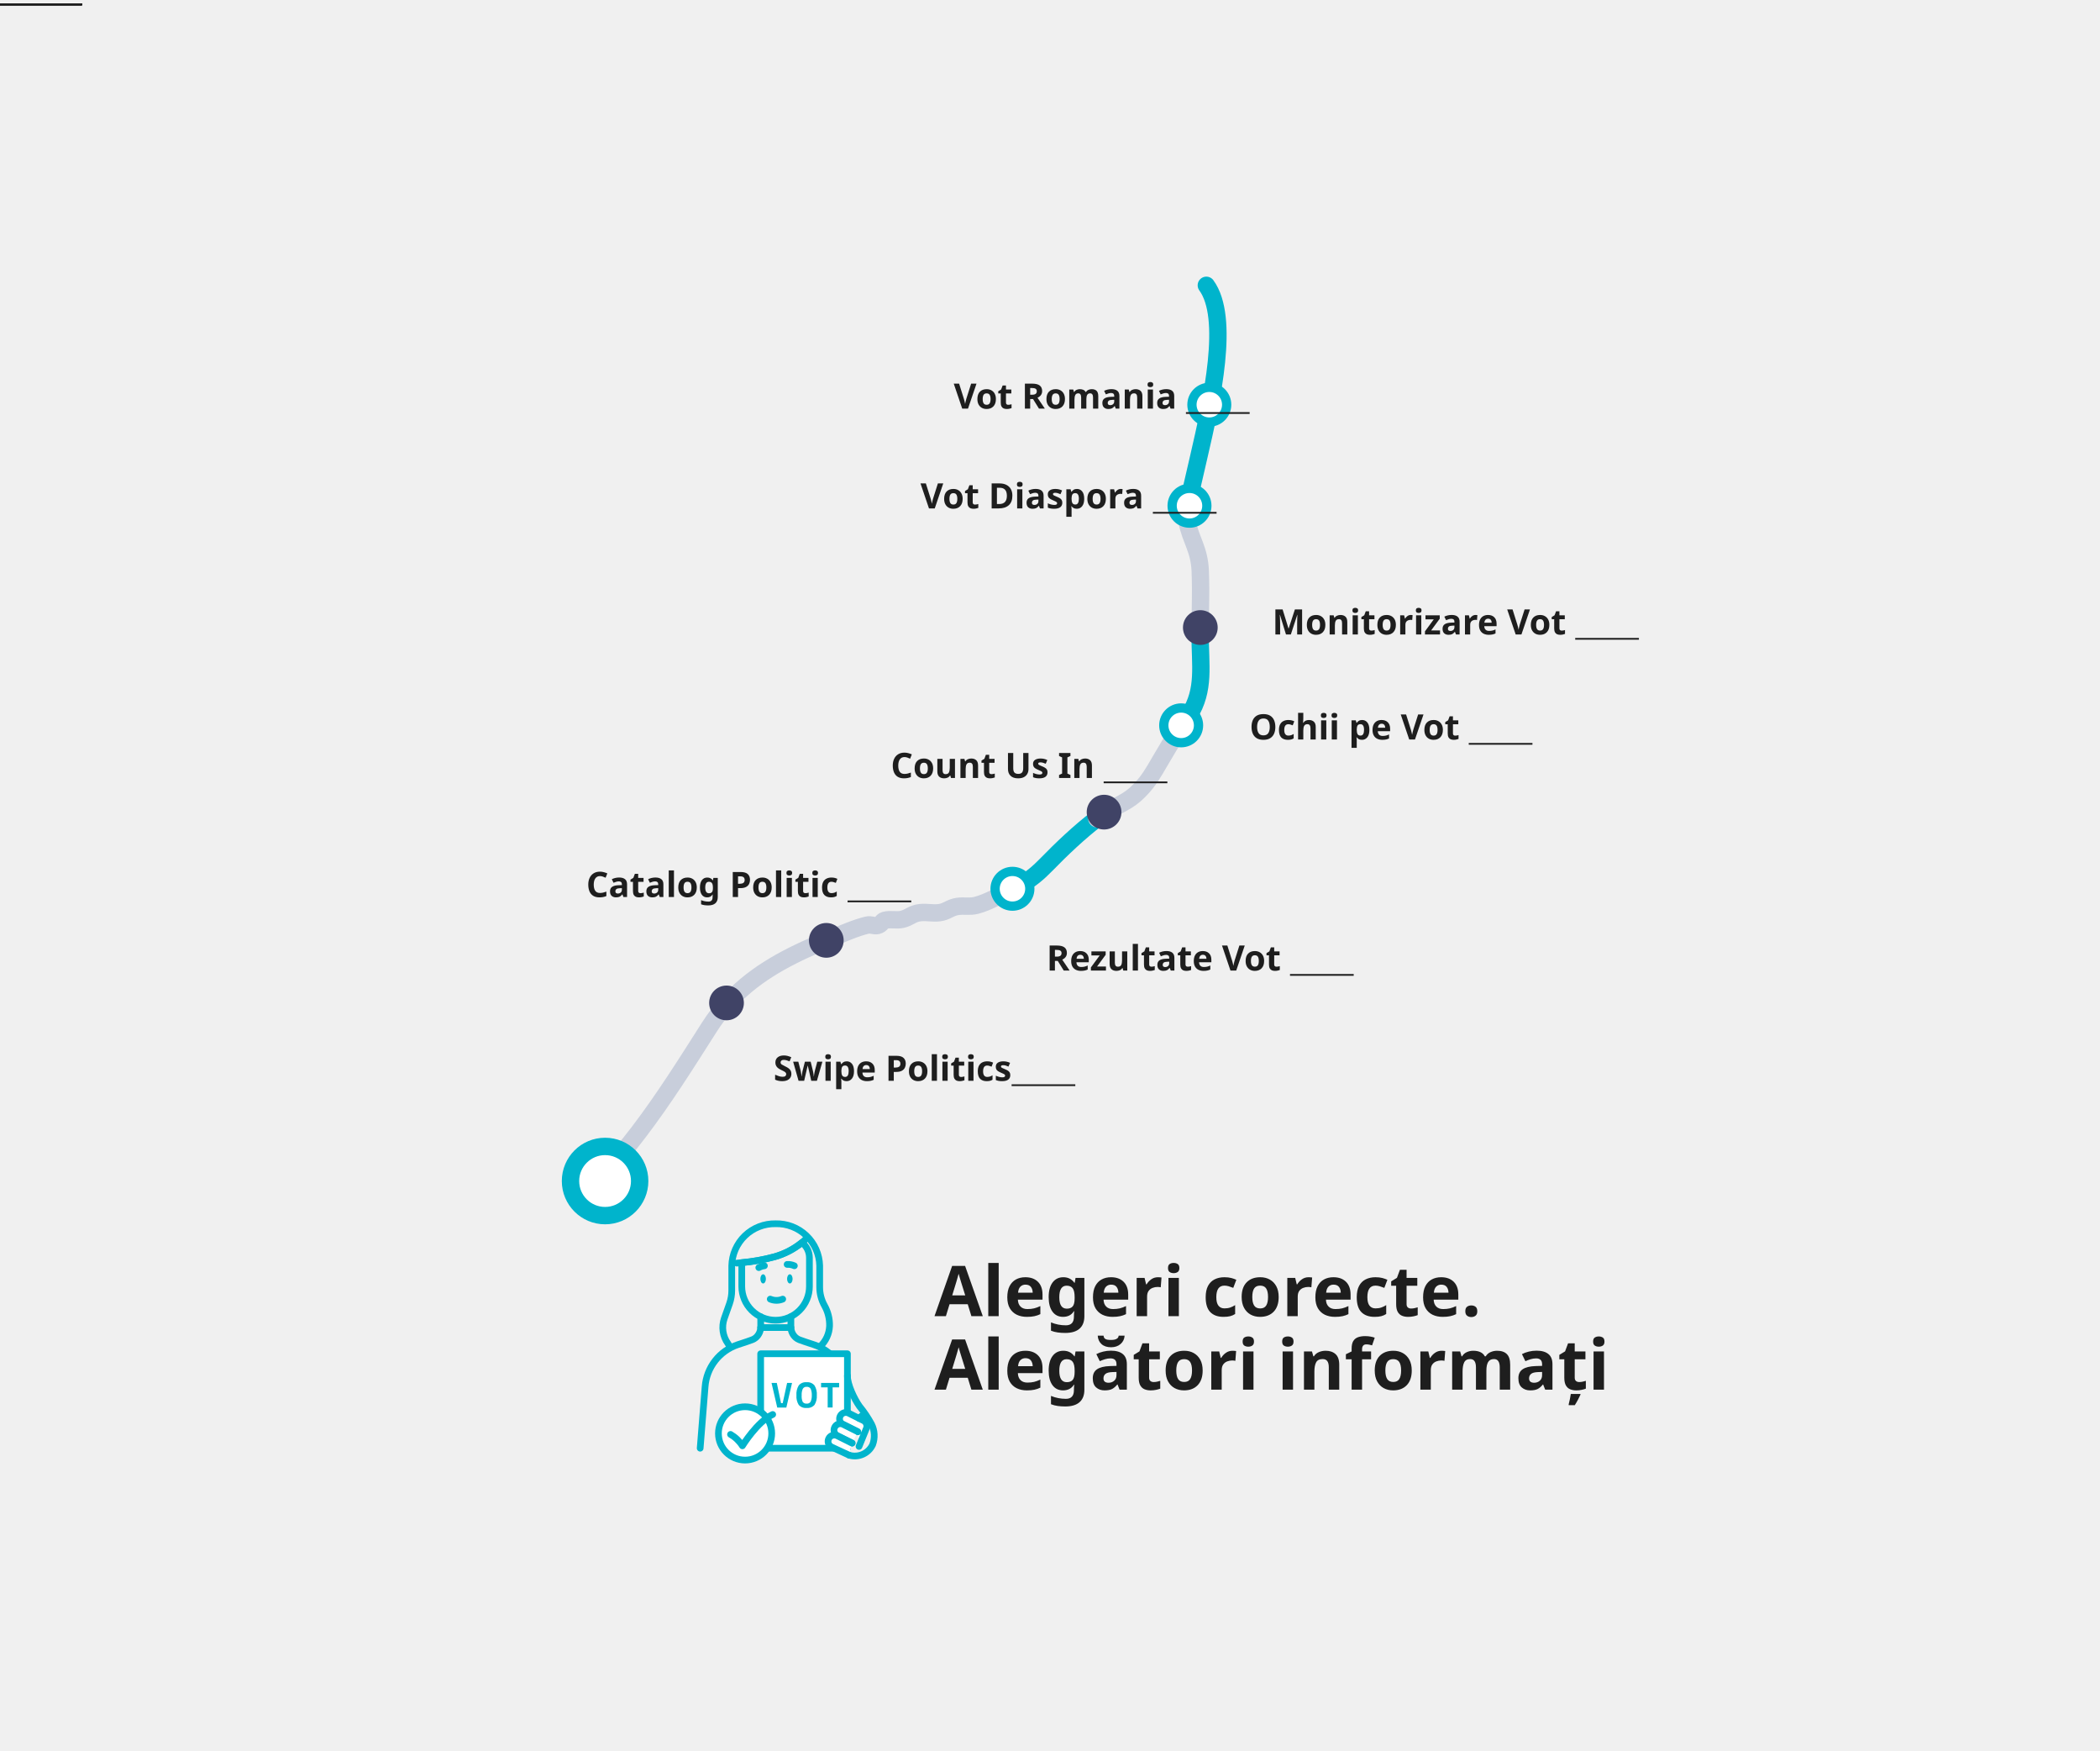
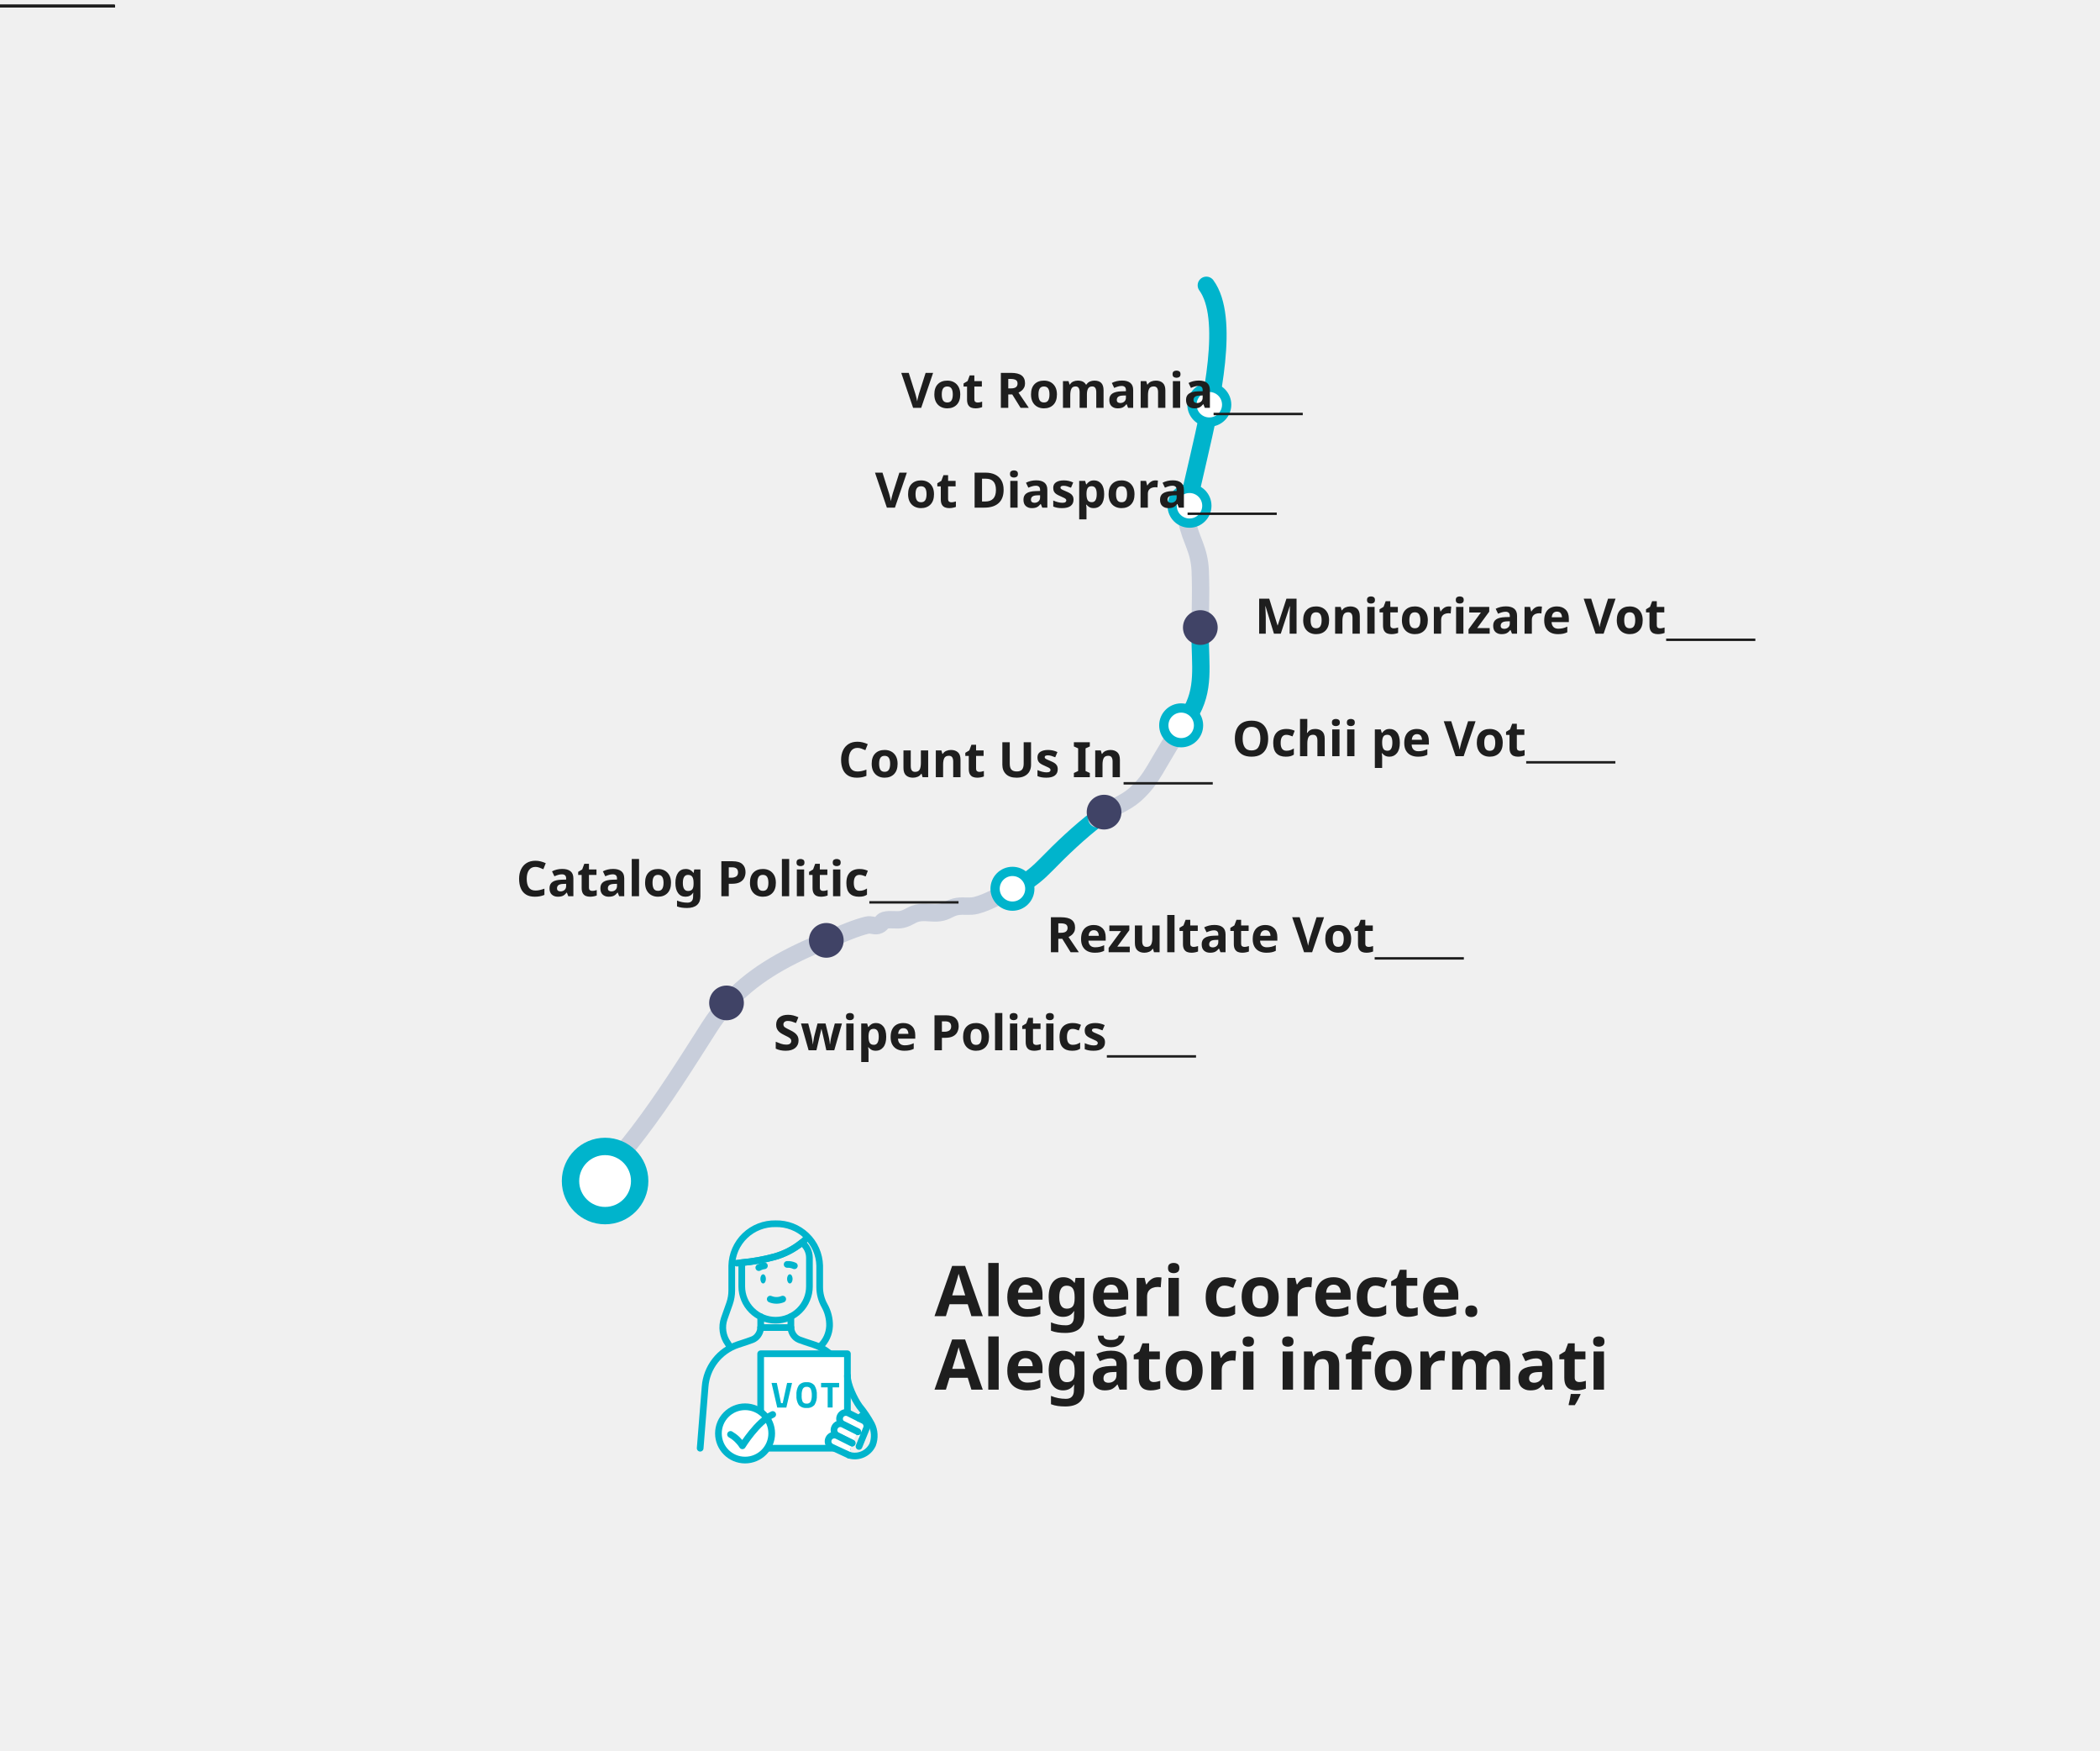
<svg xmlns="http://www.w3.org/2000/svg" width="1200" height="1000" viewBox="0 0 1200 1000" fill="none">
  <g id="segment-participation-01-alegeri-corecte-alegatori-informati">
    <g id="Group 1168">
      <g id="Group 1118">
        <path id="Vector" d="M415.155 573.776C429.468 557.638 447.484 547.743 467.326 539.251" stroke="#C8CEDB" stroke-width="9.926" stroke-miterlimit="10" stroke-linecap="round" stroke-linejoin="round" />
        <path id="Vector_2" d="M415.155 573.775C411.663 577.717 408.382 582.03 405.34 586.792C392.297 607.268 379.466 627.771 364.784 647.004C361.847 650.84 358.831 654.65 355.736 658.38C351.529 663.46 347.773 669.227 344.783 675.338" stroke="#C8CEDB" stroke-width="9.926" stroke-miterlimit="10" stroke-linecap="round" stroke-linejoin="round" />
        <path id="Vector_3" d="M578.544 507.742C572.01 511.181 564.549 515.494 557.856 517.213C554.152 518.166 550.872 517.293 547.221 517.822C543.358 518.377 541.321 520.414 538.12 521.155C534.152 522.108 529.998 520.943 525.924 521.367C521.083 521.896 519.813 524.198 515.554 525.203C512.247 525.97 508.913 524.859 505.501 525.785C503.86 526.235 503.807 528.166 501.347 528.748C499.601 529.145 497.485 528.034 495.739 528.457C489.151 529.991 481.611 533.351 474.839 536.103C472.299 537.134 469.786 538.166 467.299 539.251" stroke="#C8CEDB" stroke-width="9.926" stroke-miterlimit="10" stroke-linecap="round" stroke-linejoin="round" />
        <path id="Vector_4" d="M626.773 467.689C616.72 475.388 606.561 485.044 597.884 493.959C593.519 498.457 588.413 502.928 582.804 505.6C581.455 506.261 580.026 506.975 578.545 507.769" stroke="#00B4CC" stroke-width="9.926" stroke-miterlimit="10" stroke-linecap="round" stroke-linejoin="round" />
        <path id="Vector_5" d="M679.499 408.508C679.023 409.249 678.52 409.989 677.991 410.757C671.377 420.016 665.795 429.937 660.002 439.725C656.748 445.255 653.388 449.726 648.493 454.038C642.726 459.117 635.53 461.26 629.736 465.467C628.758 466.181 627.752 466.922 626.773 467.689" stroke="#C8CEDB" stroke-width="9.926" stroke-miterlimit="10" stroke-linecap="round" stroke-linejoin="round" />
        <path id="Vector_6" d="M685.769 359.062C685.769 359.962 685.769 360.861 685.769 361.787C685.769 380.253 688.705 393.931 679.525 408.508" stroke="#00B4CC" stroke-width="9.926" stroke-miterlimit="10" stroke-linecap="round" stroke-linejoin="round" />
        <path id="Vector_7" d="M678.917 288.929C678.203 293.135 677.938 296.31 678.335 298.135C680.663 309.167 685.319 313.744 685.848 326.205C685.981 329.485 686.034 332.792 686.06 336.099C686.087 343.745 685.849 351.47 685.796 359.115" stroke="#C8CEDB" stroke-width="9.926" stroke-miterlimit="10" stroke-linecap="round" stroke-linejoin="round" />
        <path id="Vector_8" d="M689.34 163C702.886 181.545 692.674 227.975 684.869 261.626C682.33 272.526 680.055 282.103 678.917 288.928" stroke="#00B4CC" stroke-width="9.926" stroke-miterlimit="10" stroke-linecap="round" stroke-linejoin="round" />
        <path id="Vector_9" d="M345.762 694.466C356.677 694.466 365.525 685.618 365.525 674.704C365.525 663.789 356.677 654.941 345.762 654.941C334.848 654.941 326 663.789 326 674.704C326 685.618 334.848 694.466 345.762 694.466Z" fill="white" stroke="#00B4CC" stroke-width="9.926" stroke-miterlimit="10" stroke-linecap="round" stroke-linejoin="round" />
        <path id="Vector_10" d="M415.155 582.877C420.634 582.877 425.076 578.435 425.076 572.956C425.076 567.477 420.634 563.035 415.155 563.035C409.676 563.035 405.234 567.477 405.234 572.956C405.234 578.435 409.676 582.877 415.155 582.877Z" fill="#404366" />
        <path id="Vector_11" d="M472.167 547.135C477.646 547.135 482.088 542.693 482.088 537.214C482.088 531.735 477.646 527.293 472.167 527.293C466.688 527.293 462.246 531.735 462.246 537.214C462.246 542.693 466.688 547.135 472.167 547.135Z" fill="#404366" />
        <path id="Vector_12" d="M578.545 517.663C584.024 517.663 588.466 513.222 588.466 507.743C588.466 502.263 584.024 497.822 578.545 497.822C573.066 497.822 568.624 502.263 568.624 507.743C568.624 513.222 573.066 517.663 578.545 517.663Z" fill="white" stroke="#00B4CC" stroke-width="5.291" stroke-miterlimit="10" stroke-linecap="round" stroke-linejoin="round" />
        <path id="Vector_13" d="M630.9 473.879C636.379 473.879 640.821 469.438 640.821 463.958C640.821 458.479 636.379 454.038 630.9 454.038C625.421 454.038 620.979 458.479 620.979 463.958C620.979 469.438 625.421 473.879 630.9 473.879Z" fill="#404366" />
        <path id="Vector_14" d="M674.949 424.302C680.428 424.302 684.87 419.86 684.87 414.381C684.87 408.902 680.428 404.46 674.949 404.46C669.47 404.46 665.028 408.902 665.028 414.381C665.028 419.86 669.47 424.302 674.949 424.302Z" fill="white" stroke="#00B4CC" stroke-width="5.291" stroke-miterlimit="10" stroke-linecap="round" stroke-linejoin="round" />
        <path id="Vector_15" d="M685.901 368.428C691.38 368.428 695.822 363.986 695.822 358.507C695.822 353.028 691.38 348.586 685.901 348.586C680.422 348.586 675.98 353.028 675.98 358.507C675.98 363.986 680.422 368.428 685.901 368.428Z" fill="#404366" />
        <path id="Vector_16" d="M679.711 298.85C685.19 298.85 689.632 294.408 689.632 288.929C689.632 283.45 685.19 279.008 679.711 279.008C674.232 279.008 669.79 283.45 669.79 288.929C669.79 294.408 674.232 298.85 679.711 298.85Z" fill="white" stroke="#00B4CC" stroke-width="5.291" stroke-miterlimit="10" stroke-linecap="round" stroke-linejoin="round" />
        <path id="Vector_17" d="M691.034 241.123C696.513 241.123 700.955 236.682 700.955 231.203C700.955 225.723 696.513 221.282 691.034 221.282C685.555 221.282 681.113 225.723 681.113 231.203C681.113 236.682 685.555 241.123 691.034 241.123Z" fill="white" stroke="#00B4CC" stroke-width="5.291" stroke-miterlimit="10" stroke-linecap="round" stroke-linejoin="round" />
      </g>
-       <text class="btn-project" text-decoration="underline" cursor="pointer" projectid="8" id="Swipe Politics" fill="#1E1E1E" xml:space="preserve" style="white-space: pre" font-family="Titillium Web" font-size="20" font-weight="600" letter-spacing="0px">
-         <tspan x="442" y="617.45">Swipe Politics</tspan>
+       <text class="btn-project" text-decoration="underline" cursor="pointer" projectid="8" id="Swipe Politics" fill="#1E1E1E" xml:space="preserve" style="white-space: pre" font-family="Titillium Web" font-size="28" font-weight="600" letter-spacing="0px">
+         <tspan x="442" y="600">Swipe Politics</tspan>
      </text>
      <g id="icon-alegeri-corecte-alegatori-informati 1" clip-path="url(#clip0)">
        <path id="Vector_18" d="M417.184 769.487L415.943 767.514C414.475 765.467 413.521 763.097 413.162 760.603C412.804 758.109 413.052 755.566 413.885 753.188L416.874 744.729C417.715 742.327 418.144 739.801 418.143 737.256V723.157C418.276 716.647 420.989 710.457 425.684 705.947C430.379 701.436 436.674 698.975 443.183 699.103C446.413 699.021 449.626 699.575 452.642 700.735C455.657 701.896 458.413 703.638 460.754 705.864C463.096 708.09 464.975 710.756 466.286 713.708C467.596 716.661 468.313 719.843 468.393 723.072V735.311C468.392 739.057 469.363 742.74 471.213 745.998C473.156 749.505 474.129 753.467 474.033 757.475C473.866 761.939 471.94 766.156 468.675 769.205" stroke="#00B4CC" stroke-width="3.821" stroke-linecap="round" stroke-linejoin="round" />
        <path id="Vector_19" d="M462.531 718.477V734.917C462.531 737.453 462.031 739.965 461.06 742.309C460.089 744.652 458.667 746.781 456.873 748.575C455.079 750.369 452.95 751.792 450.606 752.762C448.263 753.733 445.751 754.233 443.214 754.233C438.089 754.233 433.173 752.199 429.546 748.577C425.919 744.955 423.878 740.042 423.87 734.917V721.325C430.188 720.773 436.445 719.659 442.566 717.997C448.298 716.389 453.635 713.615 458.244 709.848C459.568 710.865 460.643 712.171 461.386 713.667C462.129 715.162 462.52 716.807 462.531 718.477Z" stroke="#00B4CC" stroke-width="3.821" stroke-linecap="round" stroke-linejoin="round" />
        <path id="Vector_20" d="M461.063 707.196C460.189 708.126 459.286 709.001 458.243 709.846C453.6 713.627 448.223 716.402 442.452 717.996C436.368 719.651 430.149 720.765 423.869 721.323L421.049 721.605" stroke="#00B4CC" stroke-width="3.821" stroke-linecap="round" stroke-linejoin="round" />
        <path id="Vector_21" d="M400.096 827.348L402.916 792.157C403.331 786.77 405.323 781.625 408.642 777.363C411.962 773.1 416.463 769.909 421.583 768.188C425.418 766.947 428.689 765.847 429.874 765.367C430.603 765.088 431.279 764.688 431.876 764.183C432.776 763.398 433.494 762.426 433.981 761.336C434.468 760.245 434.712 759.061 434.696 757.867V752.227" stroke="#00B4CC" stroke-width="3.821" stroke-linecap="round" stroke-linejoin="round" />
        <path id="Vector_22" d="M483.818 792.157C483.393 786.757 481.385 781.602 478.044 777.338C474.703 773.074 470.179 769.891 465.037 768.188C461.202 766.947 457.931 765.847 456.719 765.367C456.001 765.082 455.335 764.682 454.745 764.183C453.844 763.398 453.126 762.426 452.639 761.336C452.152 760.245 451.908 759.061 451.925 757.867V752.227" stroke="#00B4CC" stroke-width="3.821" stroke-linecap="round" stroke-linejoin="round" />
        <path id="Vector_23" d="M434.638 758.407H451.98" stroke="#00B4CC" stroke-width="3.821" stroke-linecap="round" stroke-linejoin="round" />
        <path id="Vector_24" d="M436.077 733.225C436.949 733.225 437.656 732.051 437.656 730.602C437.656 729.154 436.949 727.98 436.077 727.98C435.205 727.98 434.498 729.154 434.498 730.602C434.498 732.051 435.205 733.225 436.077 733.225Z" fill="#00B4CC" />
        <path id="Vector_25" d="M451.333 733.225C452.205 733.225 452.912 732.051 452.912 730.602C452.912 729.154 452.205 727.98 451.333 727.98C450.461 727.98 449.754 729.154 449.754 730.602C449.754 732.051 450.461 733.225 451.333 733.225Z" fill="#00B4CC" />
        <path id="Vector_26" d="M440.136 742.161C441.265 742.638 442.478 742.884 443.703 742.884C444.928 742.884 446.141 742.638 447.27 742.161" stroke="#00B4CC" stroke-width="3.821" stroke-linecap="round" stroke-linejoin="round" />
        <path id="Vector_27" d="M433.598 724.172C434.59 723.615 435.682 723.261 436.812 723.128" stroke="#00B4CC" stroke-width="3.821" stroke-linecap="round" stroke-linejoin="round" />
        <path id="Vector_28" d="M449.784 722.34C451.209 722.263 452.632 722.534 453.929 723.13" stroke="#00B4CC" stroke-width="3.821" stroke-linecap="round" stroke-linejoin="round" />
        <path id="Vector_29" d="M484.24 773.379H434.667V827.351H484.24V773.379Z" fill="white" stroke="#00B4CC" stroke-width="3.821" stroke-linecap="round" stroke-linejoin="round" />
        <path id="Vector_30" d="M449.783 790.043H452.603L449.332 804.143H444.143L440.872 790.043H443.889L446.314 801.605H447.245L449.783 790.043Z" fill="#00B4CC" />
        <path id="Vector_31" d="M465.43 802.591C464.871 803.219 464.17 803.705 463.386 804.01C462.601 804.314 461.755 804.426 460.919 804.339C460.082 804.426 459.236 804.314 458.451 804.01C457.667 803.705 456.966 803.219 456.407 802.591C455.41 800.949 454.956 799.035 455.109 797.12C454.936 795.151 455.39 793.176 456.407 791.48C456.951 790.829 457.647 790.321 458.434 790.002C459.221 789.682 460.074 789.561 460.919 789.648C461.763 789.561 462.616 789.682 463.403 790.002C464.19 790.321 464.886 790.829 465.43 791.48C466.459 793.172 466.923 795.148 466.756 797.12C466.9 799.038 466.437 800.952 465.43 802.591ZM458.634 800.786C458.883 801.155 459.226 801.449 459.628 801.638C460.03 801.827 460.476 801.903 460.919 801.857C461.361 801.909 461.81 801.836 462.213 801.646C462.616 801.457 462.959 801.159 463.203 800.786C463.706 799.642 463.937 798.397 463.879 797.148C463.948 795.877 463.736 794.606 463.259 793.426C463.026 793.037 462.689 792.722 462.284 792.517C461.88 792.313 461.426 792.227 460.975 792.27C460.527 792.222 460.075 792.306 459.674 792.511C459.274 792.717 458.942 793.035 458.719 793.426C458.229 794.603 458.016 795.877 458.099 797.148C457.999 798.386 458.182 799.63 458.634 800.786Z" fill="#00B4CC" />
        <path id="Vector_32" d="M469.185 792.581V790.043H479.505V792.581H475.783V804.086H472.963V792.581H469.185Z" fill="#00B4CC" />
        <path id="Vector_33" d="M490.189 817.99L481.729 813.76C481.306 813.551 480.928 813.259 480.618 812.903C480.308 812.547 480.071 812.132 479.922 811.684C479.772 811.236 479.713 810.762 479.748 810.291C479.782 809.82 479.909 809.361 480.122 808.939C480.329 808.516 480.618 808.139 480.971 807.828C481.324 807.518 481.735 807.28 482.18 807.128C482.625 806.976 483.096 806.913 483.565 806.943C484.035 806.973 484.494 807.096 484.916 807.303L493.376 811.533C493.804 811.753 494.183 812.055 494.493 812.424C494.802 812.793 495.034 813.22 495.176 813.679C495.318 814.139 495.366 814.623 495.319 815.101C495.271 815.58 495.128 816.045 494.898 816.467L490.866 826.337" fill="white" />
        <path id="Vector_34" d="M490.189 817.99L481.729 813.76C481.306 813.551 480.928 813.259 480.618 812.903C480.308 812.547 480.071 812.132 479.922 811.684C479.772 811.236 479.713 810.762 479.748 810.291C479.782 809.82 479.909 809.361 480.122 808.939C480.329 808.516 480.618 808.139 480.971 807.828C481.324 807.518 481.735 807.28 482.18 807.128C482.625 806.976 483.096 806.913 483.565 806.943C484.035 806.973 484.494 807.096 484.916 807.303L493.376 811.533C493.804 811.753 494.183 812.055 494.493 812.424C494.802 812.793 495.034 813.22 495.176 813.679C495.318 814.139 495.366 814.623 495.319 815.101C495.271 815.58 495.128 816.045 494.898 816.467L490.866 826.337" stroke="#00B4CC" stroke-width="3.821" stroke-linecap="round" stroke-linejoin="round" />
        <path id="Vector_35" d="M487.003 824.421L478.543 820.191C478.121 819.984 477.744 819.695 477.434 819.341C477.124 818.988 476.887 818.576 476.738 818.13C476.588 817.684 476.529 817.213 476.563 816.744C476.597 816.274 476.724 815.817 476.936 815.397C477.335 814.546 478.052 813.886 478.933 813.559C479.814 813.232 480.788 813.264 481.645 813.649L490.105 817.878" fill="white" />
        <path id="Vector_36" d="M487.003 824.421L478.543 820.191C478.121 819.984 477.744 819.695 477.434 819.341C477.124 818.988 476.887 818.576 476.738 818.13C476.588 817.684 476.529 817.213 476.563 816.744C476.597 816.274 476.724 815.817 476.936 815.397C477.335 814.546 478.052 813.886 478.933 813.559C479.814 813.232 480.788 813.264 481.645 813.649L490.105 817.878" stroke="#00B4CC" stroke-width="3.821" stroke-linecap="round" stroke-linejoin="round" />
        <path id="Vector_37" d="M485.228 831.329L475.161 826.648C474.738 826.438 474.36 826.147 474.05 825.79C473.74 825.434 473.503 825.02 473.354 824.571C473.204 824.123 473.145 823.65 473.179 823.179C473.214 822.708 473.341 822.247 473.554 821.826C473.761 821.404 474.05 821.027 474.403 820.716C474.756 820.405 475.167 820.167 475.612 820.015C476.057 819.863 476.528 819.801 476.997 819.831C477.466 819.861 477.926 819.983 478.347 820.191L486.807 824.42" fill="white" />
        <path id="Vector_38" d="M485.228 831.329L475.161 826.648C474.738 826.438 474.36 826.147 474.05 825.79C473.74 825.434 473.503 825.02 473.354 824.571C473.204 824.123 473.145 823.65 473.179 823.179C473.214 822.708 473.341 822.247 473.554 821.826C473.761 821.404 474.05 821.027 474.403 820.716C474.756 820.405 475.167 820.167 475.612 820.015C476.057 819.863 476.528 819.801 476.997 819.831C477.466 819.861 477.926 819.983 478.347 820.191L486.807 824.42" stroke="#00B4CC" stroke-width="3.821" stroke-linecap="round" stroke-linejoin="round" />
        <path id="Vector_39" d="M485.229 831.327C487.815 832.096 490.59 831.913 493.053 830.812C495.516 829.71 497.502 827.761 498.651 825.32C499.354 823.436 499.661 821.427 499.554 819.419C499.448 817.41 498.929 815.445 498.03 813.646C496.048 809.98 493.716 806.514 491.066 803.297C488.246 799.293 484.241 791.143 484.241 785.898" stroke="#00B4CC" stroke-width="3.821" stroke-linecap="round" stroke-linejoin="round" />
        <path id="Vector_40" d="M490.979 810.348L492.36 808.882" stroke="#00B4CC" stroke-width="3.821" stroke-linecap="round" stroke-linejoin="round" />
        <path id="Vector_41" d="M425.757 834.117C434.166 834.117 440.984 827.299 440.984 818.889C440.984 810.48 434.166 803.662 425.757 803.662C417.347 803.662 410.529 810.48 410.529 818.889C410.529 827.299 417.347 834.117 425.757 834.117Z" fill="white" stroke="#00B4CC" stroke-width="3.821" stroke-linecap="round" stroke-linejoin="round" />
        <path id="Vector_42" d="M417.436 819.458C420.193 821.049 422.525 823.285 424.231 825.972C424.231 825.972 432.691 812.155 441.546 808.066" fill="white" />
        <path id="Vector_43" d="M417.436 819.458C420.193 821.049 422.525 823.285 424.231 825.972C424.231 825.972 432.691 812.155 441.546 808.066" stroke="#00B4CC" stroke-width="3.821" stroke-linecap="round" stroke-linejoin="round" />
      </g>
      <text id="Alegeri corecte. â¨AlegÄtori informaÈi" fill="#1E1E1E" xml:space="preserve" style="white-space: pre" font-family="Titillium Web" font-size="40" font-weight="600" letter-spacing="0px">
-         <tspan x="534" y="751.9">Alegeri corecte.  - </tspan>
+         <tspan x="534" y="751.9">Alegeri corecte.</tspan>
        <tspan x="534" y="793.9">Alegători informați</tspan>
      </text>
-       <text class="btn-project" text-decoration="underline" cursor="pointer" projectid="7" id="Catalog Politic" fill="#1E1E1E" xml:space="preserve" style="white-space: pre" font-family="Titillium Web" font-size="20" font-weight="600" letter-spacing="0px">
-         <tspan x="335" y="512.45">Catalog Politic- </tspan>
+       <text class="btn-project" text-decoration="underline" cursor="pointer" projectid="7" id="Catalog Politic" fill="#1E1E1E" xml:space="preserve" style="white-space: pre" font-family="Titillium Web" font-size="28" font-weight="600" letter-spacing="0px">
+         <tspan x="295" y="512">Catalog Politic</tspan>
      </text>
-       <text class="btn-project" text-decoration="underline" cursor="pointer" projectid="6" id="Rezultate Vot" fill="#1E1E1E" xml:space="preserve" style="white-space: pre" font-family="Titillium Web" font-size="20" font-weight="600" letter-spacing="0px">
-         <tspan x="598" y="554.45">Rezultate Vot- </tspan>
+       <text class="btn-project" text-decoration="underline" cursor="pointer" projectid="6" id="Rezultate Vot" fill="#1E1E1E" xml:space="preserve" style="white-space: pre" font-family="Titillium Web" font-size="28" font-weight="600" letter-spacing="0px">
+         <tspan x="598" y="544">Rezultate Vot</tspan>
      </text>
-       <text class="btn-project" text-decoration="underline" cursor="pointer" projectid="5" id="Ochii pe Vot" fill="#1E1E1E" xml:space="preserve" style="white-space: pre" font-family="Titillium Web" font-size="20" font-weight="600" letter-spacing="0px">
-         <tspan x="714" y="422.45">Ochii pe Vot- </tspan>
+       <text class="btn-project" text-decoration="underline" cursor="pointer" projectid="5" id="Ochii pe Vot" fill="#1E1E1E" xml:space="preserve" style="white-space: pre" font-family="Titillium Web" font-size="28" font-weight="600" letter-spacing="0px">
+         <tspan x="704" y="432">Ochii pe Vot</tspan>
      </text>
-       <text class="btn-project" text-decoration="underline" cursor="pointer" projectid="4" id="Monitorizare Vot" fill="#1E1E1E" xml:space="preserve" style="white-space: pre" font-family="Titillium Web" font-size="20" font-weight="600" letter-spacing="0px">
-         <tspan x="727" y="362.45">Monitorizare Vot- </tspan>
+       <text class="btn-project" text-decoration="underline" cursor="pointer" projectid="4" id="Monitorizare Vot" fill="#1E1E1E" xml:space="preserve" style="white-space: pre" font-family="Titillium Web" font-size="28" font-weight="600" letter-spacing="0px">
+         <tspan x="717" y="362">Monitorizare Vot</tspan>
      </text>
-       <text class="btn-project" text-decoration="underline" cursor="pointer" projectid="3" id="Count Us In" fill="#1E1E1E" xml:space="preserve" style="white-space: pre" font-family="Titillium Web" font-size="20" font-weight="600" letter-spacing="0px">
-         <tspan x="509" y="444.45">Count Us In- </tspan>
+       <text class="btn-project" text-decoration="underline" cursor="pointer" projectid="3" id="Count Us In" fill="#1E1E1E" xml:space="preserve" style="white-space: pre" font-family="Titillium Web" font-size="28" font-weight="600" letter-spacing="0px">
+         <tspan x="479" y="444">Count Us In</tspan>
      </text>
-       <text class="btn-project" text-decoration="underline" cursor="pointer" projectid="2" id="Vot Diaspora" fill="#1E1E1E" xml:space="preserve" style="white-space: pre" font-family="Titillium Web" font-size="20" font-weight="600" letter-spacing="0px">
-         <tspan x="526" y="290.45">Vot Diaspora- </tspan>
+       <text class="btn-project" text-decoration="underline" cursor="pointer" projectid="2" id="Vot Diaspora" fill="#1E1E1E" xml:space="preserve" style="white-space: pre" font-family="Titillium Web" font-size="28" font-weight="600" letter-spacing="0px">
+         <tspan x="500" y="290">Vot Diaspora</tspan>
      </text>
-       <text class="btn-project" text-decoration="underline" cursor="pointer" projectid="1" id="Vot Romania" fill="#1E1E1E" xml:space="preserve" style="white-space: pre" font-family="Titillium Web" font-size="20" font-weight="600" letter-spacing="0px">
-         <tspan x="545" y="233.45">Vot Romania- </tspan>
+       <text class="btn-project" text-decoration="underline" cursor="pointer" projectid="1" id="Vot Romania" fill="#1E1E1E" xml:space="preserve" style="white-space: pre" font-family="Titillium Web" font-size="28" font-weight="600" letter-spacing="0px">
+         <tspan x="515" y="233">Vot Romania</tspan>
      </text>
    </g>
  </g>
  <defs>
    <clipPath id="clip0">
      <rect width="107" height="142.667" fill="white" transform="translate(395 694)" />
    </clipPath>
  </defs>
</svg>
